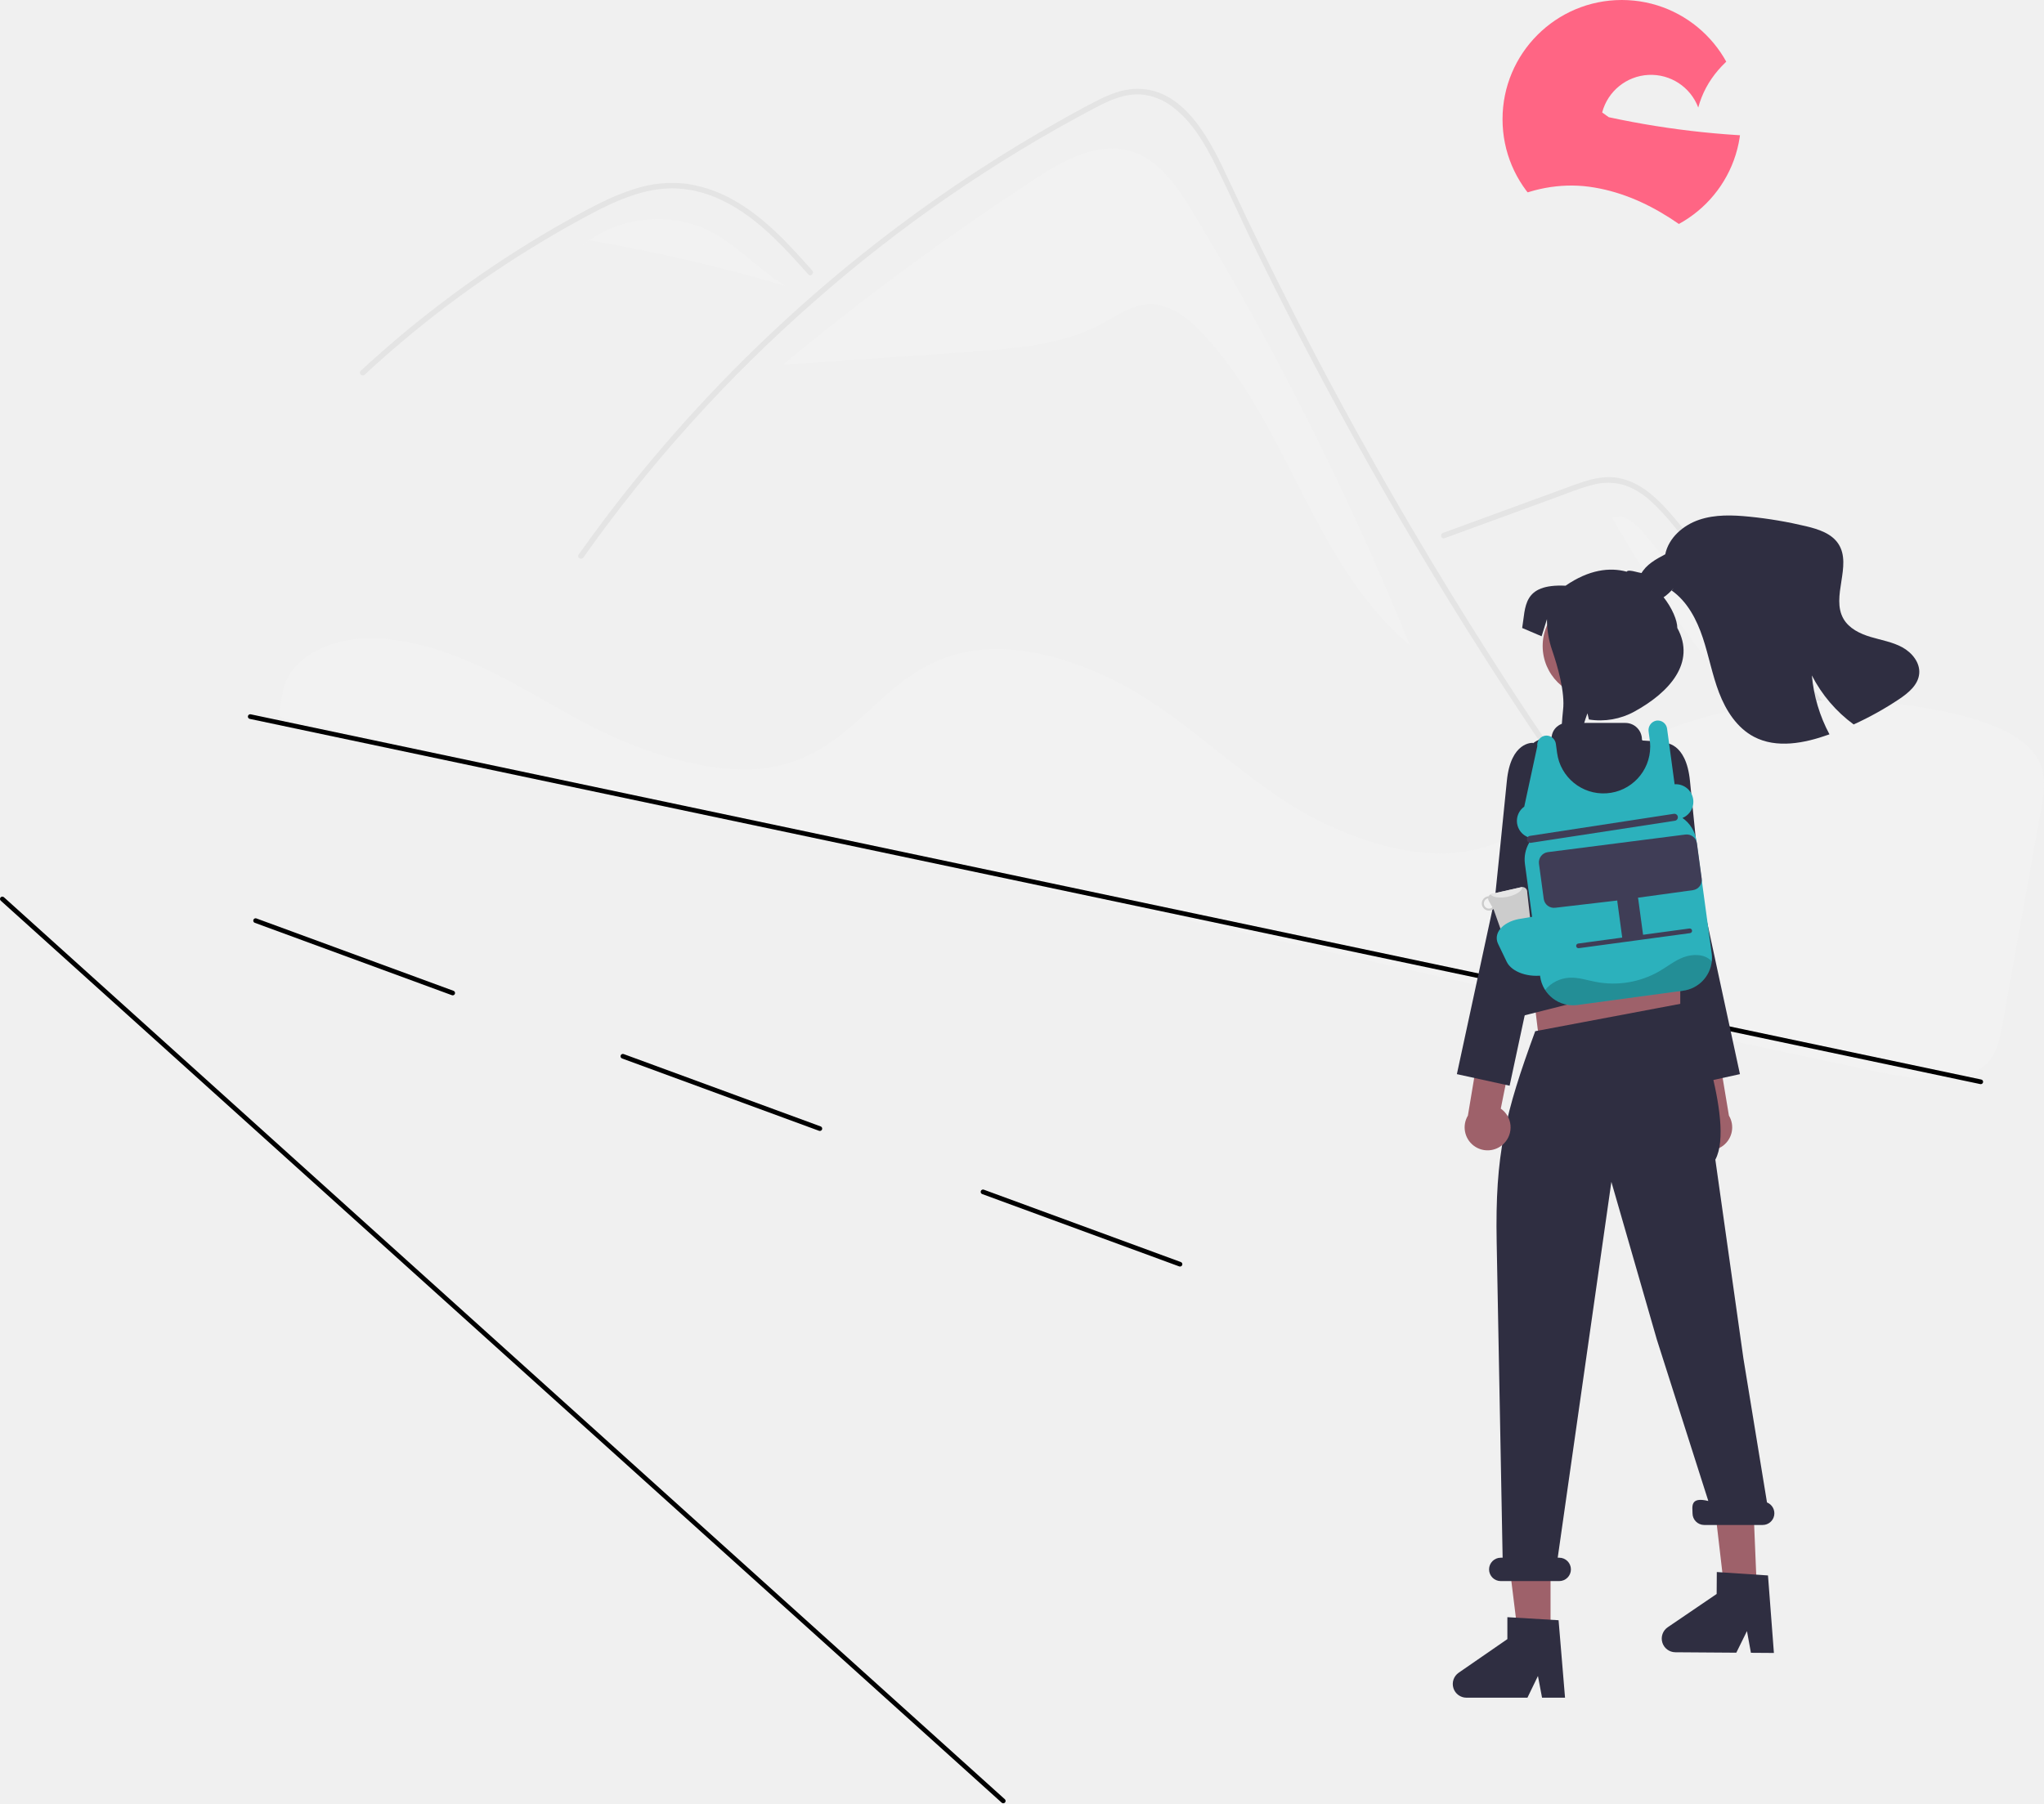
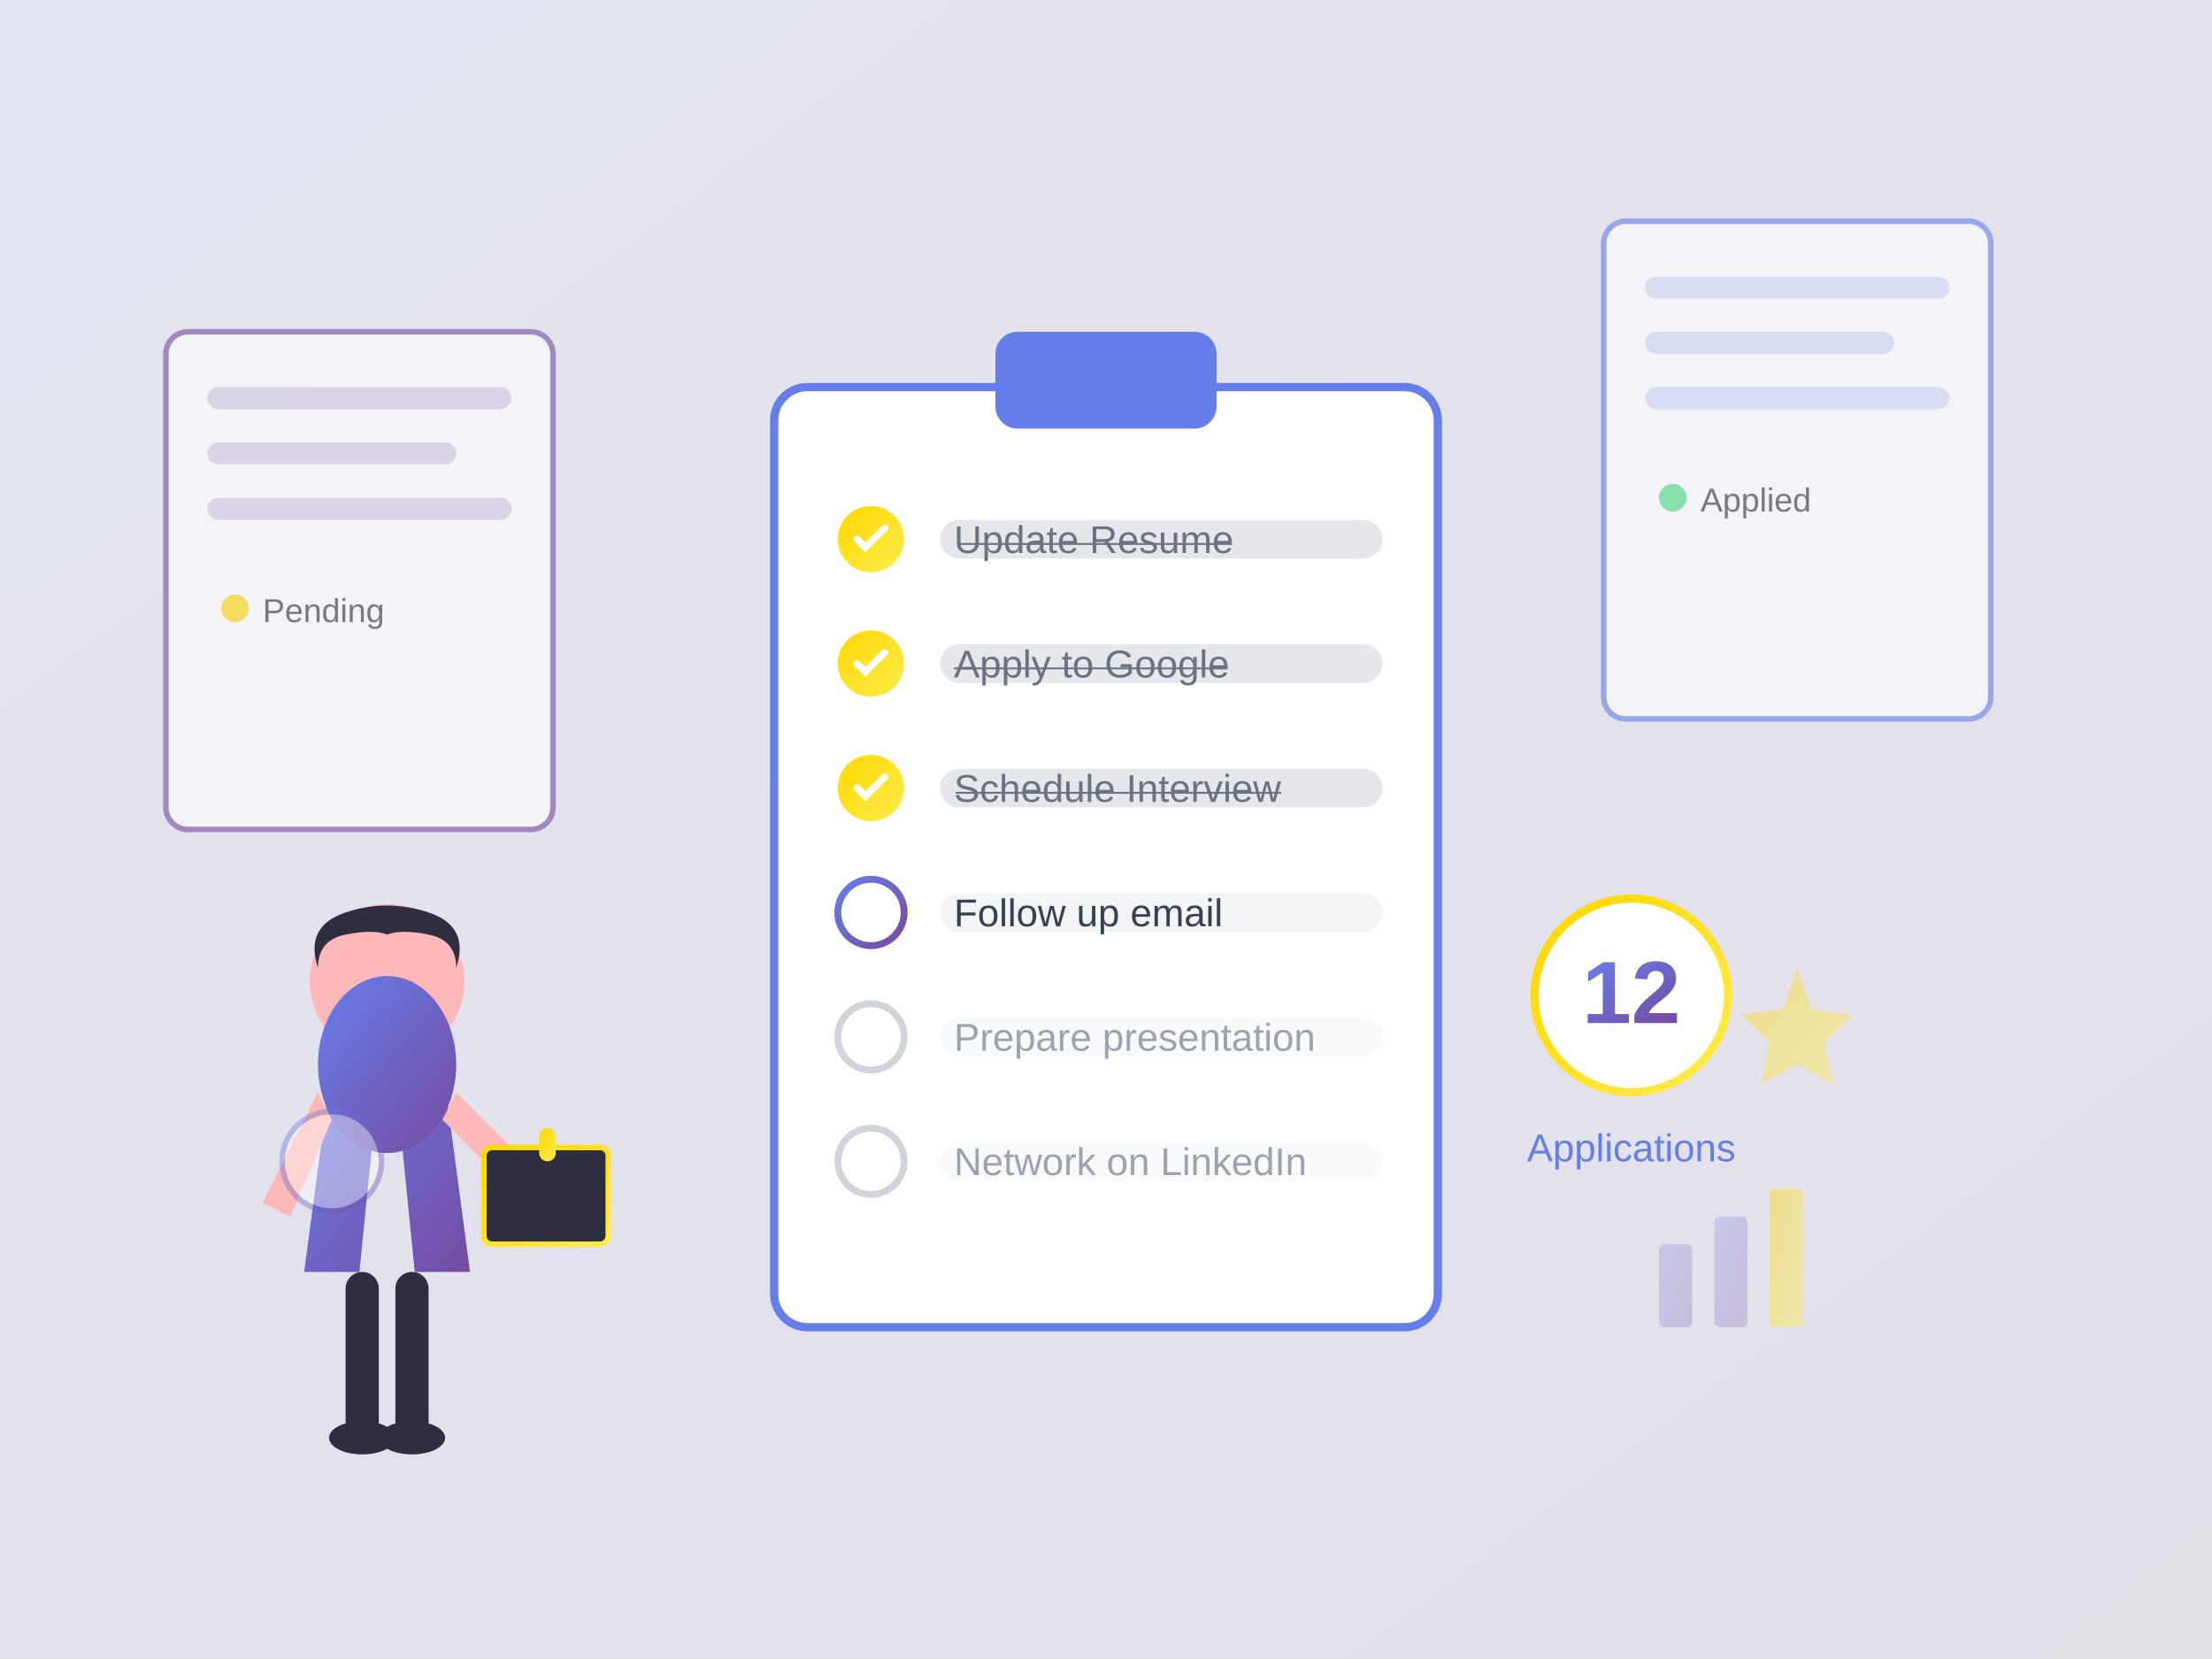
- <svg xmlns="http://www.w3.org/2000/svg" id="currentIllo" data-name="Layer 1" width="874.039" height="771.292" viewBox="0 0 874.039 771.292" class="injected-svg DownloadModal__ImageFile-sc-p17csy-5 iIfSkb grid_media">
-   <path d="M673.062,155.137c-6.611-10.934-14.444-22.608-26.712-26.178-14.207-4.135-28.802,4.079-41.181,12.184a1200.013,1200.013,0,0,0-106.794,78.684l.037.424q39.846-2.748,79.691-5.496c19.192-1.324,39.044-2.83,56.005-11.909,6.436-3.445,12.71-8.047,20.003-8.368,9.061-.398,16.962,5.93,23.17,12.541,36.727,39.109,47.355,98.916,88.558,133.276A1307.621,1307.621,0,0,0,673.062,155.137Z" transform="translate(-162.9803 -64.354)" fill="#f2f2f2" />
-   <path d="M898.816,486.852c-4.061-5.128-5.721-6.33-9.727-11.505Q840.159,412.063,797.108,344.504q-29.241-45.883-55.583-93.529-12.541-22.651-24.394-45.658-9.198-17.839-17.985-35.891c-1.675-3.437-3.303-6.891-4.923-10.352-3.817-8.139-7.563-16.318-11.585-24.346-4.583-9.151-10.162-18.744-18.578-24.891a25.346,25.346,0,0,0-13.204-5.081c-6.851-.443-13.173,2.386-19.115,5.476a615.324,615.324,0,0,0-120.996,83.438A629.917,629.917,0,0,0,412.444,302.789c-.869,1.241-2.924.055-2.047-1.193q5.18-7.325,10.565-14.492A633.399,633.399,0,0,1,582.67,136.269q15.73-10.194,32.051-19.431c5.484-3.106,10.992-6.171,16.594-9.048,5.492-2.821,11.324-5.358,17.598-5.452,21.351-.332,32.407,23.848,40,40.119q3.58,7.681,7.246,15.314,13.856,28.981,28.779,57.432,9.21,17.566,18.823,34.927,29.917,54.062,63.596,105.935c29.743,45.808,59.25,86.275,93.134,129.112C901.424,486.362,899.756,488.053,898.816,486.852Z" transform="translate(-162.9803 -64.354)" fill="#e4e4e4" />
-   <path d="M508.636,181.73c-1.24-1.383-2.473-2.766-3.722-4.149-9.846-10.889-20.411-21.652-33.931-27.894a49.228,49.228,0,0,0-20.624-4.781c-7.38.024-14.595,1.96-21.414,4.67-3.224,1.288-6.377,2.75-9.482,4.307-3.548,1.786-7.033,3.69-10.502,5.61q-9.767,5.405-19.281,11.284-18.93,11.699-36.674,25.184-9.198,6.993-18.017,14.445-8.202,6.922-16.073,14.216c-1.122,1.035-2.797-.64-1.675-1.675,1.383-1.288,2.782-2.568,4.18-3.832q5.927-5.358,12.043-10.51,11.153-9.411,22.884-18.096,18.242-13.513,37.74-25.192,9.743-5.832,19.755-11.174c2.015-1.075,4.054-2.126,6.116-3.121a97.502,97.502,0,0,1,14.54-5.919,51.724,51.724,0,0,1,21.96-2.157,57.173,57.173,0,0,1,20.261,7.009c13.275,7.42,23.572,18.894,33.591,30.091C511.323,181.184,509.655,182.867,508.636,181.73Z" transform="translate(-162.9803 -64.354)" fill="#e4e4e4" />
-   <path d="M780.643,294.569l31.811-11.635L828.249,277.157c5.144-1.881,10.276-4.023,15.593-5.37a24.6,24.6,0,0,1,14.114.18,32.529,32.529,0,0,1,11.008,6.824,89.337,89.337,0,0,1,9.029,9.642c3.439,4.133,6.827,8.308,10.23,12.47q21.068,25.765,41.86,51.755,20.792,25.989,41.306,52.198,20.564,26.274,40.845,52.767,2.484,3.246,4.965,6.494c.914,1.196,2.973.017,2.047-1.196q-20.431-26.76-41.147-53.3-20.767-26.604-41.82-52.982-21.053-26.378-42.391-52.527-5.316-6.515-10.649-13.015c-2.999-3.655-5.965-7.35-9.254-10.753-6.039-6.245-13.583-11.764-22.614-11.914-5.31-.088-10.448,1.597-15.381,3.381-5.318,1.924-10.624,3.884-15.935,5.826l-32.034,11.716-8.008,2.929c-1.421.52-.807,2.812.63,2.286Z" transform="translate(-162.9803 -64.354)" fill="#e4e4e4" />
-   <path d="M466.796,163.388c-16.166-8.308-36.868-6.681-51.723,3.699a737.726,737.726,0,0,1,83.932,19.589C487.555,179.967,478.599,169.455,466.796,163.388Z" transform="translate(-162.9803 -64.354)" fill="#f2f2f2" />
-   <path d="M414.914,167.059l-3.112,2.53c1.053-.885,2.147-1.715,3.271-2.501C415.02,167.078,414.967,167.068,414.914,167.059Z" transform="translate(-162.9803 -64.354)" fill="#f2f2f2" />
-   <path d="M867.766,294.685c-3.131-3.812-6.517-7.803-11.201-9.351l-4.373.172A496.015,496.015,0,0,0,984.306,436.543Q926.036,365.614,867.766,294.685Z" transform="translate(-162.9803 -64.354)" fill="#f2f2f2" />
-   <path d="M667.565,606.081a.992.992,0,0,1-.345-.062l-84.261-30.953a1.0 1,0,0,1,.689-1.877L667.91,604.142a1.0 1,0,0,1-.345,1.938Z" transform="translate(-162.9803 -64.354)" />
-   <path d="M513.565,548.081a.992.992,0,0,1-.345-.062l-84.261-30.953a1.0 1,0,0,1,.689-1.877L513.91,546.142a1.0 1,0,0,1-.345,1.938Z" transform="translate(-162.9803 -64.354)" />
-   <path d="M356.565,490.081a.992.992,0,0,1-.345-.062l-84.261-30.953a1.0 1,0,1,1,.689-1.877L356.91,488.142a1.0 1,0,0,1-.345,1.938Z" transform="translate(-162.9803 -64.354)" />
-   <path d="M340.778,339.738c-3.513-.785-7.07-1.405-10.583-1.837l-.511-.063c-23.321-2.777-43.01,6.958-45.796,22.645l-.495,2.838c-.309,1.795-.643,3.725-1.04,5.86-.192,1.054.867,2.132,2.407,2.476L845.649,497.037c39.607,8.564,79.087,17.024,117.337,25.144a177.652,177.652,0,0,0,21.711,3.511c10.927.926,18.927-.293,24.46-3.725l.001 0c6.877-4.253,8.607-11.157,10.019-19.078,2.846-15.997,5.877-32.793,8.897-49.538,2.661-14.758,5.316-29.477,7.832-43.574,1.478-8.369,2.281-15.869-2.879-22.891-5.596-7.598-17.581-13.494-35.623-17.527-.218-.049-.434-.097-.655-.145-56.592-12.407-117.619-2.55-151.854,24.53-3.942,3.118-7.734,6.553-11.401,9.875a158.915,158.915,0,0,1-17.302,14.232,66.95,66.95,0,0,1-10.666,5.986c-.257.125-.548.255-.851.372-.705.318-1.433.613-2.135.865a62.042,62.042,0,0,1-12.655,3.397l-.431.065c-.326.056-.678.107-1.027.147a68.206,68.206,0,0,1-7.479.589c-10.812.309-22.585-1.669-34.991-5.882a151.752,151.752,0,0,1-32.578-15.751c-10.814-6.914-20.639-14.717-30.141-22.263-4.173-3.316-8.49-6.743-12.828-10.046-.815-.622-1.618-1.23-2.434-1.842-5.313-3.969-10.177-7.354-14.871-10.348a146.281,146.281,0,0,0-37.143-17.035c-13.864-4.03-26.63-5.128-37.931-3.275a60.649,60.649,0,0,0-9.253,2.27c-13.923,4.597-23.917,13.74-33.581,22.583-12.021,10.999-24.453,22.373-44.611,25.204-23.263,3.273-53.836-7.081-74.693-17.866-6.557-3.391-13.045-7.056-19.318-10.601q-3.801-2.148-7.611-4.28c-4.993-2.785-9.099-4.982-12.918-6.915l-1.208-.614c-.673-.337-1.346-.675-2.034-1.007-4.55-2.238-8.825-4.154-13.075-5.86l-1.004-.409c-2.021-.785-3.918-1.486-5.788-2.137l-.747-.259A109.236,109.236,0,0,0,340.778,339.738Z" transform="translate(-162.9803 -64.354)" fill="#f2f2f2" />
-   <path d="M1009.981,528.062a1.009,1.009,0,0,1-.208-.021l-740-156.208a1,1,0,0,1,.413-1.957l740,156.208a1,1,0,0,1-.206,1.979Z" transform="translate(-162.9803 -64.354)" />
-   <circle cx="693.5" cy="51" r="51" fill="#ff6584" />
-   <path d="M948.516,76.224c-24.717-3.341-52.935,10.019-59.341,34.124a21.597,21.597,0,0,0-41.093,2.109l2.83,2.027a372.275,372.275,0,0,0,160.659-.726C994.377,95.688,973.233,79.565,948.516,76.224Z" transform="translate(-162.9803 -64.354)" fill="#f0f0f0" />
-   <path d="M842.516,144.224c-24.717-3.341-52.935,10.019-59.341,34.124a21.597,21.597,0,0,0-41.093,2.109l2.83,2.027a372.275,372.275,0,0,0,160.659-.726C888.377,163.688,867.233,147.565,842.516,144.224Z" transform="translate(-162.9803 -64.354)" fill="#f0f0f0" />
-   <path d="M886.872,553.437a9.76,9.76,0,0,1,1.357-14.904L872.689,461.346l17.161,5.51,12.439,74.659A9.813,9.813,0,0,1,886.872,553.437Z" transform="translate(-162.9803 -64.354)" fill="#9e616a" />
-   <path d="M863.926,390.13l10.648-8.037s9.393-.665,11.056,16.274,5.079,49.95,5.079,49.95l16.293,75.463-22.554,4.95-17.451-81.438-10.469-24.184Z" transform="translate(-162.9803 -64.354)" fill="#2f2e41" />
-   <polygon points="718.5 449 658.5 448 653.5 407 718.5 407 718.5 449" fill="#9e616a" />
-   <polygon points="663.032 699.832 649.181 699.831 642.591 646.404 663.034 646.405 663.032 699.832" fill="#9e616a" />
-   <polygon points="751.276 680.645 737.425 680.548 731.21 627.076 749.225 631.209 751.276 680.645" fill="#9e616a" />
-   <polygon points="707.954 371.691 711.092 379.851 710.465 388.011 649.04 409.286 652.088 373.574 658.993 365.414 707.954 371.691" fill="#ffb6b6" />
-   <circle cx="681.602" cy="276.32" r="21.938" fill="#9e616a" />
-   <path d="M832.208,790.486h-9.829l-1.754-9.279-4.493,9.279H790.064a5.86,5.86,0,0,1-3.33-10.682l20.817-14.377v-9.381l21.896,1.307Z" transform="translate(-162.9803 -64.354)" fill="#2f2e41" />
-   <path d="M921.523,771.351l-9.828-.069-1.689-9.292-4.558,9.248-26.067-.182a5.86,5.86,0,0,1-3.255-10.705l20.917-14.231.066-9.381,21.886,1.46Z" transform="translate(-162.9803 -64.354)" fill="#2f2e41" />
-   <path d="M918.566,706.973l-10.086-61.619-12-85c8.788-16.32-11-67-11-67l-2.793.134L819.467,505.415l.014-.061c-12.931,35.268-17.215,52.691-16.506,90.248l2.547,135.01h-.799a5,5,0,0,0,0,10h25a5,5,0,0,0,0-10h-.645l22.947-160.757L871.48,637.354l22,69c-8-2-6.758,2.634-6.758,5.258a5,5,0,0,0,5,5h25a4.995,4.995,0,0,0,1.844-9.639Z" transform="translate(-162.9803 -64.354)" fill="#2f2e41" />
-   <path d="M890.403,495.979l-2-20a3.987,3.987,0,0,0-3.605-2.995c-.833-9.527-4.339-50.629-4.549-52.421l-.008-.076-1.594-34.058a5.037,5.037,0,0,0-4.703-4.79l-8.421-.55a.446.446,0,0,1-.431-.445,7.081,7.081,0,0,0-7.081-7.081H833.08a6.63,6.63,0,0,0-6.576,5.804.44.44,0,0,1-.448.396l-.003-0a11.845,11.845,0,0,0-11.915,9.824c-3.408,19.831-10.239,64.84-6.862,89.862,1.176,8.711-1.359,1.812-1.803,9.1a5.365,5.365,0,0,0,1.336,3.89c-2.058.598-2.856,2.821-2.328,4.916l-.438-.108a4,4,0,0,0,4.856,2.901L885.502,480.836C887.644,480.296,890.943,498.121,890.403,495.979Z" transform="translate(-162.9803 -64.354)" fill="#2f2e41" />
-   <path d="M806.089,553.437a9.76,9.76,0,0,0-1.357-14.904l15.54-77.187-17.161,5.51-12.439,74.659A9.813,9.813,0,0,0,806.089,553.437Z" transform="translate(-162.9803 -64.354)" fill="#9e616a" />
-   <path d="M829.034,390.13l-10.648-8.037s-9.393-.665-11.056,16.274-5.079,49.95-5.079,49.95l-16.293,75.463,22.554,4.95,17.451-81.438,10.469-24.184Z" transform="translate(-162.9803 -64.354)" fill="#2f2e41" />
-   <path d="M868.076,321.166c4.087,1.217,7.9-2.202,10.745-5.441l-1.011,1.2c6.692,4.713,10.693,12.39,13.289,20.161,2.596,7.763,4.044,15.894,6.975,23.546,2.93,7.643,7.66,15.037,14.9,18.85,9.699,5.107,21.583,2.785,31.9-.9.137-.051.266-.094.403-.146a65.737,65.737,0,0,1-7.523-25.191,59.771,59.771,0,0,0,17.873,20.967,137.213,137.213,0,0,0,19.381-10.779c3.984-2.665,8.183-6.109,8.645-10.882.471-4.738-3.067-9.065-7.24-11.344-4.173-2.279-8.971-3.05-13.529-4.421-4.55-1.362-9.194-3.599-11.584-7.711-5.509-9.459,3.761-22.8-2.151-32.02-2.913-4.533-8.568-6.349-13.812-7.609a182.606,182.606,0,0,0-24.317-4.104c-7.189-.72-14.617-.985-21.455,1.328-6.838,2.313-13.041,7.686-14.506,14.763-3.993,2.099-8.217,4.421-10.359,8.405C862.558,313.815,863.749,319.881,868.076,321.166Z" transform="translate(-162.9803 -64.354)" fill="#2f2e41" />
-   <path d="M874.177,319.572c3.914,4.903,6.044,10.205,6.044,13.38,8.13,14.859-3.496,27.623-18.356,35.753a30.443,30.443,0,0,1-19.45,3.391l-.622-2.654-.842,2.39s-9.675,31.954-12.866,33.828c1.211-5.687,2.598-32.017,3.272-37.567.933-7.554-2.32-18.799-4.667-25.638a40.366,40.366,0,0,1-2.21-13.1v-.195l-2.285,7.34-8.319-3.549c1.548-8.878,0-18.956,18.556-18.082,10.036-6.902,18.873-7.953,26.133-5.996.937-1.448,6.339,1.264,7.9.502" transform="translate(-162.9803 -64.354)" fill="#2f2e41" />
-   <path d="M894.95,475.58a14.211,14.211,0,0,1-12.22,12.5l-45.17,6.12a14.224,14.224,0,0,1-15.99-12.18l-6.51-48.14a14.175,14.175,0,0,1,1.8-9.04l-.31-2.34a7.49,7.49,0,0,1-1.78-13.14l5.58-25.85a4.007,4.007,0,0,1,3.82-4.54,4.113,4.113,0,0,1,4.13,3.63l.51,3.8a20.001,20.001,0,0,0,39.82-2.66,20.672,20.672,0,0,0-.18-2.71l-.5-3.74a4.15,4.15,0,0,1,3.18-4.69,3.999,3.999,0,0,1,4.71,3.4l3.23,23.8a7.492,7.492,0,0,1,3.35,14.41,14.165,14.165,0,0,1,5.97,9.74l6.52,48.15A14,14,0,0,1,894.95,475.58Z" transform="translate(-162.9803 -64.354)" fill="#2cb1bc" />
-   <path d="M815.906,423.559a1.502,1.502,0,0,1,1.285-1.688l61.566-9.437a1.5,1.5,0,1,1,.402,2.973l-61.566,9.437A1.502,1.502,0,0,1,815.906,423.559Z" transform="translate(-162.9803 -64.354)" fill="#3f3d56" />
-   <path d="M823.101,448.829l-2.035-15.036a4.413,4.413,0,0,1,3.782-4.965l58.801-7.522a4.413,4.413,0,0,1,4.965,3.782l2.035,15.036a4.413,4.413,0,0,1-3.782,4.965L863.381,448.32a4.413,4.413,0,0,1,.117.489l2.079,15.36,19.819-2.682a1,1,0,1,1,.268,1.982l-19.819,2.682-8.919,1.207L838.098,469.906a1,1,0,0,1-.268-1.982l18.828-2.548-2.079-15.36a4.414,4.414,0,0,1-.017-.502l-26.496,3.097A4.413,4.413,0,0,1,823.101,448.829Z" transform="translate(-162.9803 -64.354)" fill="#3f3d56" />
-   <path d="M591.98,835.646a.998.998,0,0,1-.669-.257l-428-385.792a1,1,0,0,1,1.339-1.486l428,385.792a1,1,0,0,1-.67,1.743Z" transform="translate(-162.9803 -64.354)" />
-   <path d="M816.03,445.94a2.026,2.026,0,0,0-2.15-2.17,1.864,1.864,0,0,0-.32.04l-12.66,2.86a2.085,2.085,0,0,0-1.34,1.03,2.606,2.606,0,0,0-.55.08,3.076,3.076,0,1,0,1.36,6,3.118,3.118,0,0,0,1.24-.6l4.29,12.08a2.015,2.015,0,0,0,2.21.97l8.23-1.86a2.043,2.043,0,0,0,1.57-1.82Zm-15.85,6.98a2.2,2.2,0,0,1-.98-4.29c.04-.01.08,0,.12-.01a2.071,2.071,0,0,0,.27,1.04L801.16,452.4A2.071,2.071,0,0,1,800.18,452.92Z" transform="translate(-162.9803 -64.354)" fill="#ccc" />
-   <path d="M813.88,443.77c.12,1.6-2.62,3.44-6.29,4.17-3.37.69-6.39.21-7.24-1.05a1.919,1.919,0,0,1,.55-.22l12.66-2.86A1.864,1.864,0,0,1,813.88,443.77Z" transform="translate(-162.9803 -64.354)" fill="#e6e6e6" />
-   <path d="M807.264,475.724l-3.675-7.646c-2.153-4.479,1.789-9.245,8.787-10.624L821,456l3.607,25.202-.747.147C816.862,482.727,809.417,480.203,807.264,475.724Z" transform="translate(-162.9803 -64.354)" fill="#2cb1bc" />
-   <g opacity="0.2">
-     <path d="M894.95,475.58a14.211,14.211,0,0,1-12.22,12.5l-45.17,6.12a14.208,14.208,0,0,1-13.87-6.42,14.512,14.512,0,0,1,10.36-5.24c3.88-.2,7.64,1.09,11.44,1.81a39.589,39.589,0,0,0,26.83-4.45c3.53-2.05,6.71-4.67,10.59-6.13,3.88-1.45,8.89-1.4,11.7,1.43A4.033,4.033,0,0,1,894.95,475.58Z" transform="translate(-162.9803 -64.354)" />
+ <svg xmlns="http://www.w3.org/2000/svg" width="800" height="600" viewBox="0 0 800 600">
+   <defs>
+     <linearGradient id="gradient1" x1="0%" y1="0%" x2="100%" y2="100%">
+       <stop offset="0%" style="stop-color:#667eea;stop-opacity:0.1" />
+       <stop offset="100%" style="stop-color:#764ba2;stop-opacity:0.1" />
+     </linearGradient>
+     <linearGradient id="gradient2" x1="0%" y1="0%" x2="100%" y2="100%">
+       <stop offset="0%" style="stop-color:#667eea;stop-opacity:1" />
+       <stop offset="100%" style="stop-color:#764ba2;stop-opacity:1" />
+     </linearGradient>
+     <linearGradient id="accentGrad" x1="0%" y1="0%" x2="100%" y2="100%">
+       <stop offset="0%" style="stop-color:#ffd700;stop-opacity:1" />
+       <stop offset="100%" style="stop-color:#ffed4e;stop-opacity:1" />
+     </linearGradient>
+   </defs>
+   <rect width="800" height="600" fill="url(#gradient1)" />
+   <g opacity="0.6">
+     <rect x="580" y="80" width="140" height="180" rx="8" fill="white" stroke="#667eea" stroke-width="2" />
+     <rect x="595" y="100" width="110" height="8" rx="4" fill="#667eea" opacity="0.3" />
+     <rect x="595" y="120" width="90" height="8" rx="4" fill="#667eea" opacity="0.3" />
+     <rect x="595" y="140" width="110" height="8" rx="4" fill="#667eea" opacity="0.3" />
+     <circle cx="605" cy="180" r="5" fill="#4ade80" />
+     <text x="615" y="185" font-family="Arial" font-size="12" fill="#333">Applied</text>
+   </g>
+   <g opacity="0.6">
+     <rect x="60" y="120" width="140" height="180" rx="8" fill="white" stroke="#764ba2" stroke-width="2" />
+     <rect x="75" y="140" width="110" height="8" rx="4" fill="#764ba2" opacity="0.3" />
+     <rect x="75" y="160" width="90" height="8" rx="4" fill="#764ba2" opacity="0.3" />
+     <rect x="75" y="180" width="110" height="8" rx="4" fill="#764ba2" opacity="0.3" />
+     <circle cx="85" cy="220" r="5" fill="#ffd700" />
+     <text x="95" y="225" font-family="Arial" font-size="12" fill="#333">Pending</text>
+   </g>
+   <g transform="translate(280, 120)">
+     <rect x="0" y="20" width="240" height="340" rx="12" fill="white" stroke="#667eea" stroke-width="3" />
+     <rect x="80" y="0" width="80" height="35" rx="8" fill="#667eea" />
+     <g transform="translate(20, 60)">
+       <circle cx="15" cy="15" r="12" fill="url(#accentGrad)" />
+       <path d="M 10 15 L 13 18 L 20 11" stroke="white" stroke-width="2.5" fill="none" stroke-linecap="round" />
+       <rect x="40" y="8" width="160" height="14" rx="7" fill="#e5e7eb" />
+       <text x="45" y="20" font-family="Arial" font-size="14" fill="#6b7280" text-decoration="line-through">Update Resume</text>
+       <circle cx="15" cy="60" r="12" fill="url(#accentGrad)" />
+       <path d="M 10 60 L 13 63 L 20 56" stroke="white" stroke-width="2.5" fill="none" stroke-linecap="round" />
+       <rect x="40" y="53" width="160" height="14" rx="7" fill="#e5e7eb" />
+       <text x="45" y="65" font-family="Arial" font-size="14" fill="#6b7280" text-decoration="line-through">Apply to Google</text>
+       <circle cx="15" cy="105" r="12" fill="url(#accentGrad)" />
+       <path d="M 10 105 L 13 108 L 20 101" stroke="white" stroke-width="2.5" fill="none" stroke-linecap="round" />
+       <rect x="40" y="98" width="160" height="14" rx="7" fill="#e5e7eb" />
+       <text x="45" y="110" font-family="Arial" font-size="14" fill="#6b7280" text-decoration="line-through">Schedule Interview</text>
+       <circle cx="15" cy="150" r="12" fill="white" stroke="url(#gradient2)" stroke-width="2.5" />
+       <rect x="40" y="143" width="160" height="14" rx="7" fill="#f3f4f6" />
+       <text x="45" y="155" font-family="Arial" font-size="14" fill="#374151">Follow up email</text>
+       <circle cx="15" cy="195" r="12" fill="white" stroke="#d1d5db" stroke-width="2.5" />
+       <rect x="40" y="188" width="160" height="14" rx="7" fill="#f9fafb" />
+       <text x="45" y="200" font-family="Arial" font-size="14" fill="#9ca3af">Prepare presentation</text>
+       <circle cx="15" cy="240" r="12" fill="white" stroke="#d1d5db" stroke-width="2.5" />
+       <rect x="40" y="233" width="160" height="14" rx="7" fill="#f9fafb" />
+       <text x="45" y="245" font-family="Arial" font-size="14" fill="#9ca3af">Network on LinkedIn</text>
+     </g>
+   </g>
+   <g transform="translate(100, 320)">
+     <circle cx="40" cy="35" r="28" fill="#ffb8b8" />
+     <path d="M 15 30 Q 10 15 25 10 Q 40 5 55 10 Q 70 15 65 30 Q 65 20 55 18 Q 45 16 40 18 Q 35 16 25 18 Q 15 20 15 30" fill="#2f2e41" />
+     <path d="M 20 65 L 10 140 L 30 140 L 35 90 L 45 90 L 50 140 L 70 140 L 60 65 Z" fill="url(#gradient2)" />
+     <ellipse cx="40" cy="65" rx="25" ry="32" fill="url(#gradient2)" />
+     <path d="M 15 75 L -5 115 L 5 120 L 20 85" fill="#ffb8b8" />
+     <path d="M 65 75 L 85 95 L 80 105 L 60 85" fill="#ffb8b8" />
+     <rect x="75" y="95" width="45" height="35" rx="3" fill="#2f2e41" stroke="url(#accentGrad)" stroke-width="2" />
+     <rect x="95" y="88" width="6" height="12" rx="3" fill="url(#accentGrad)" />
+     <line x1="85" y1="105" x2="110" y2="105" stroke="url(#accentGrad)" stroke-width="2" />
+     <rect x="25" y="140" width="12" height="60" rx="6" fill="#2f2e41" />
+     <rect x="43" y="140" width="12" height="60" rx="6" fill="#2f2e41" />
+     <ellipse cx="31" cy="200" rx="12" ry="6" fill="#2f2e41" />
+     <ellipse cx="49" cy="200" rx="12" ry="6" fill="#2f2e41" />
+   </g>
+   <g opacity="0.4">
+     <path d="M 650 350 L 655 365 L 670 367 L 660 377 L 663 392 L 650 385 L 637 392 L 640 377 L 630 367 L 645 365 Z" fill="url(#accentGrad)" />
+     <circle cx="120" cy="420" r="18" fill="white" stroke="url(#gradient2)" stroke-width="2" />
+     <line x1="120" y1="410" x2="120" y2="430" stroke="url(#gradient2)" stroke-width="3" />
+     <line x1="110" y1="420" x2="130" y2="420" stroke="url(#gradient2)" stroke-width="3" />
+     <rect x="600" y="450" width="12" height="30" rx="2" fill="url(#gradient2)" opacity="0.6" />
+     <rect x="620" y="440" width="12" height="40" rx="2" fill="url(#gradient2)" opacity="0.6" />
+     <rect x="640" y="430" width="12" height="50" rx="2" fill="url(#accentGrad)" />
+   </g>
+   <g transform="translate(550, 320)">
+     <circle cx="40" cy="40" r="35" fill="white" stroke="url(#accentGrad)" stroke-width="3" />
+     <text x="40" y="50" font-family="Arial, sans-serif" font-size="32" font-weight="bold" fill="url(#gradient2)" text-anchor="middle">12</text>
+     <text x="40" y="100" font-family="Arial, sans-serif" font-size="14" fill="#667eea" text-anchor="middle">Applications</text>
  </g>
</svg>
